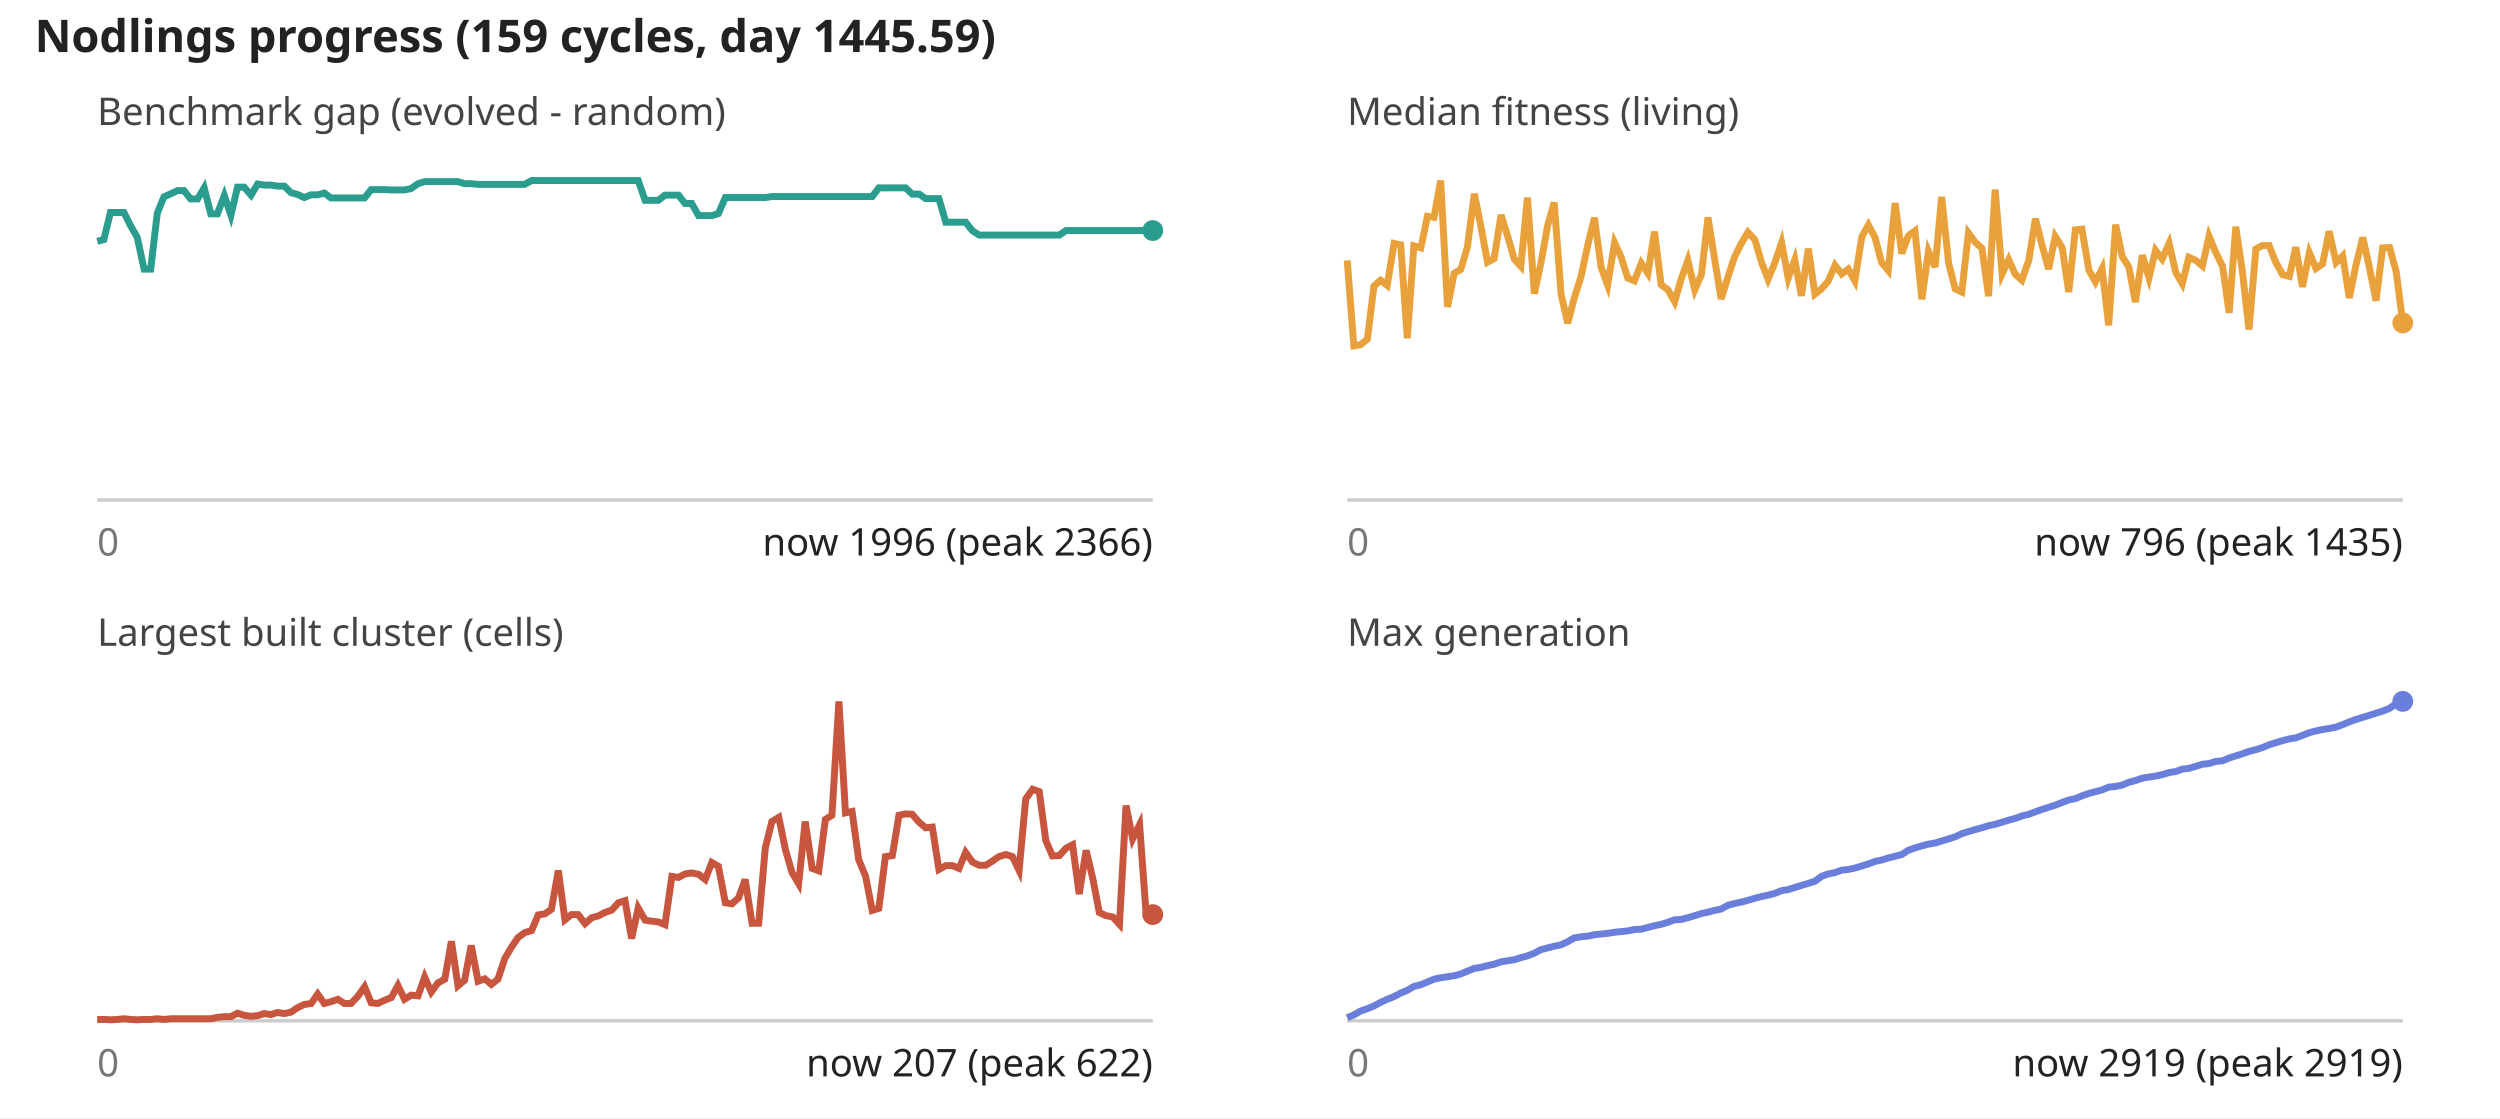
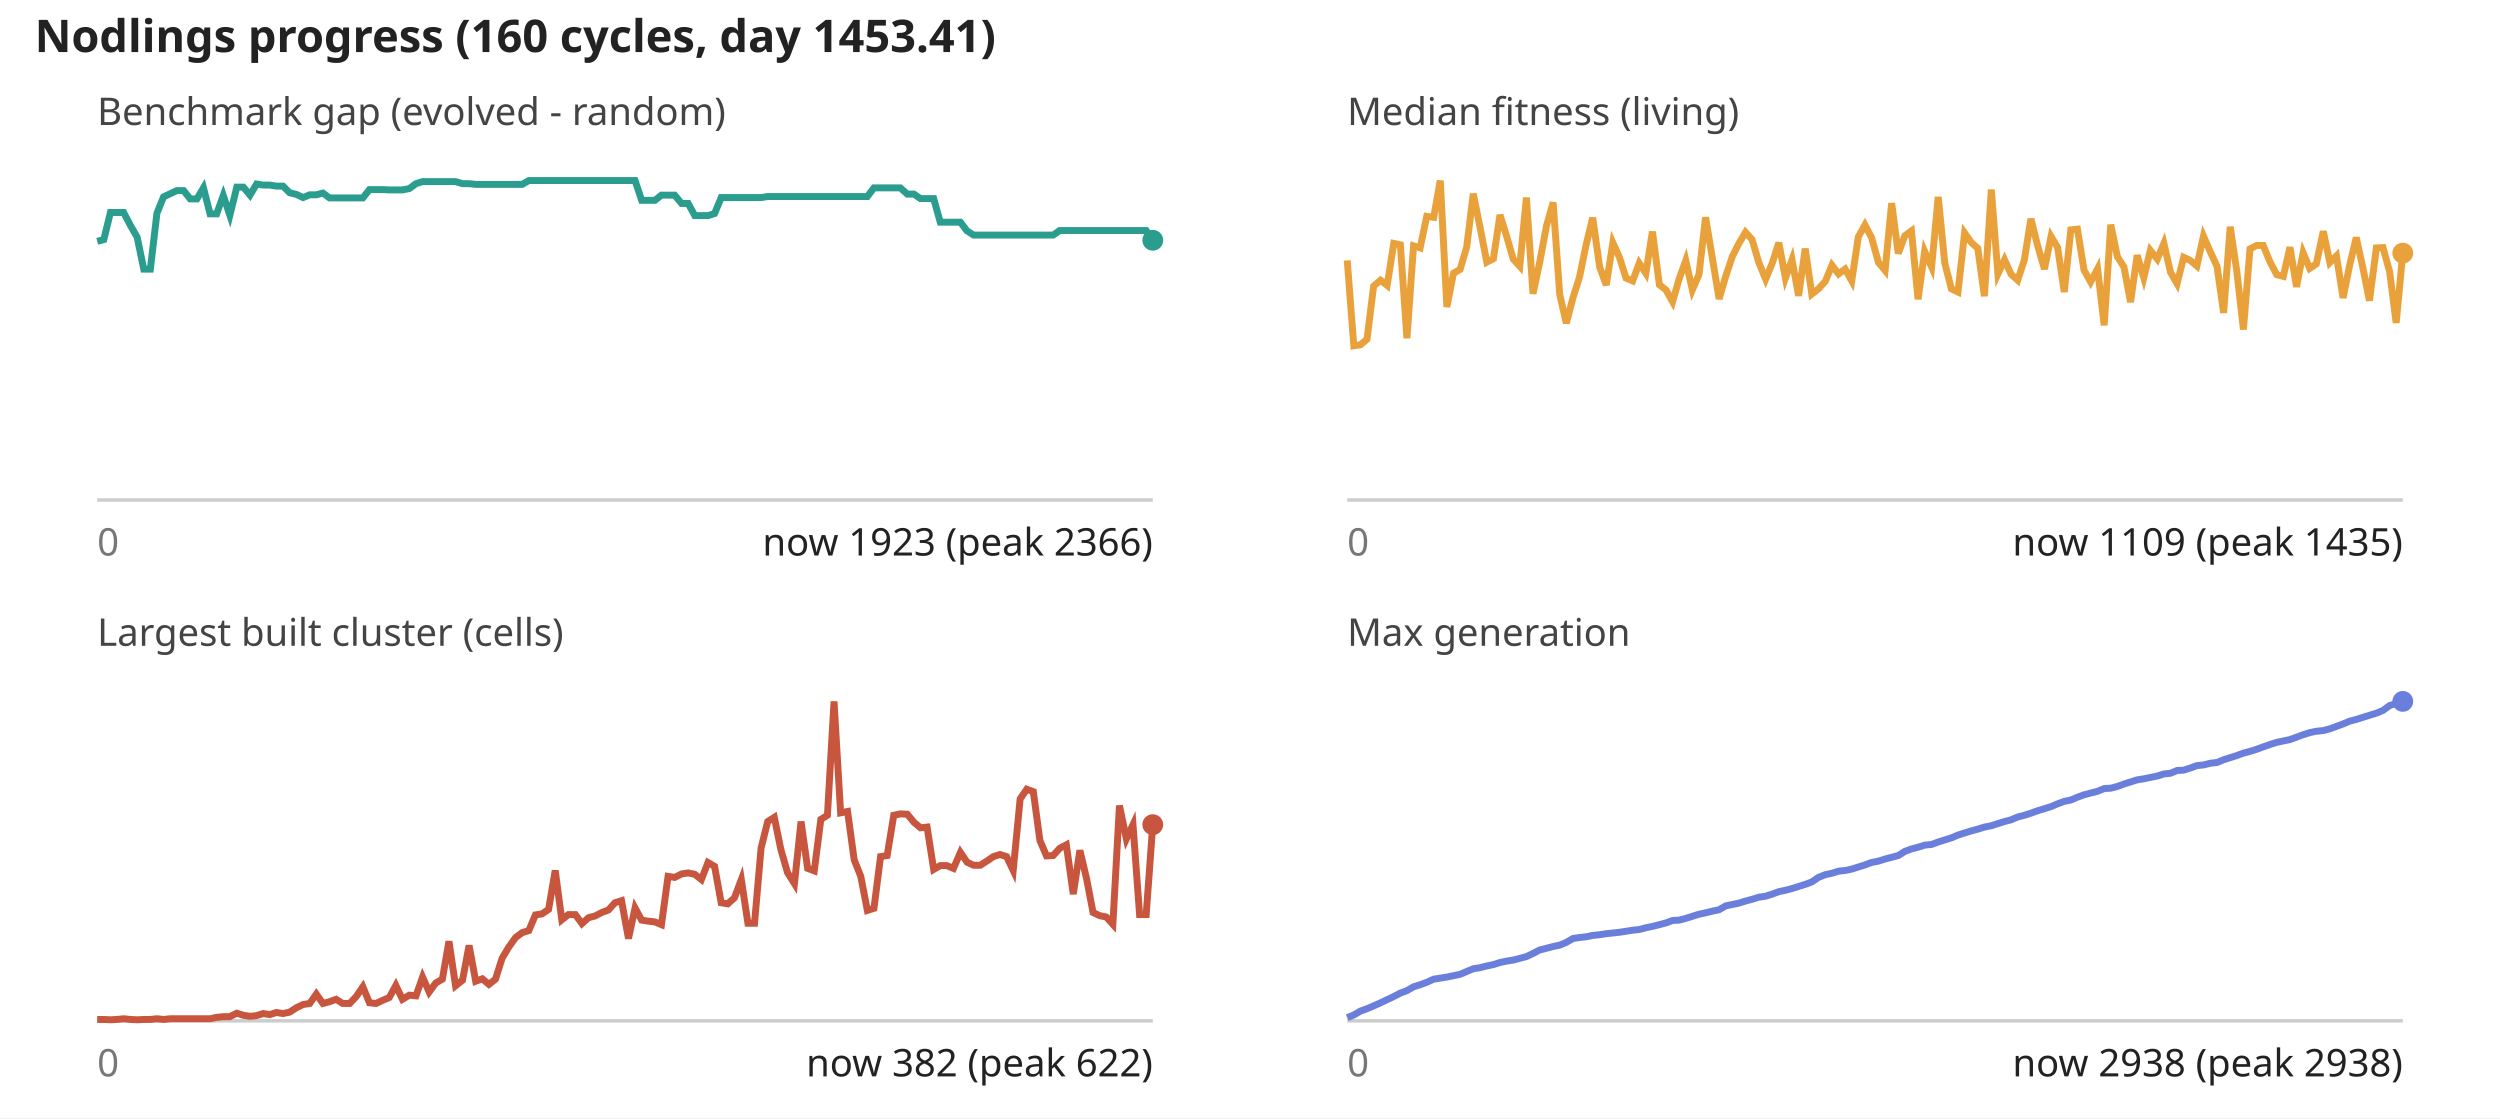
<svg xmlns="http://www.w3.org/2000/svg" viewBox="0 0 720 322" font-family="sans-serif" font-size="11">
  <rect width="100%" height="100%" fill="#fff" />
-   <text x="10" y="15" font-size="13" font-weight="bold" fill="#222">Nodlings progress (159 cycles, day 1445.59)</text>
+   <text x="10" y="15" font-size="13" font-weight="bold" fill="#222">Nodlings progress (160 cycles, day 1453.41)</text>
  <text x="28" y="36" fill="#444">Benchmark gap (evolved - random)</text>
  <line x1="28" y1="144" x2="332" y2="144" stroke="#ccc" />
-   <polyline fill="none" stroke="#2a9d8f" stroke-width="2" points="28.0,69.5 29.9,69.0 31.8,61.2 33.8,61.2 35.7,61.2 37.6,65.0 39.5,68.3 41.5,77.5 43.4,77.5 45.3,61.4 47.2,56.7 49.2,55.8 51.1,54.9 53.0,54.9 54.9,57.3 56.9,57.3 58.8,54.1 60.7,61.6 62.6,61.6 64.6,56.3 66.5,62.0 68.4,53.9 70.3,53.9 72.3,56.2 74.2,53.0 76.1,53.3 78.0,53.3 79.9,53.6 81.9,53.6 83.8,55.5 85.7,56.0 87.6,56.9 89.6,56.1 91.5,56.1 93.4,55.6 95.3,57.0 97.3,57.0 99.2,57.0 101.1,57.0 103.0,57.0 105.0,57.0 106.9,54.6 108.8,54.6 110.7,54.6 112.7,54.7 114.6,54.7 116.5,54.7 118.4,54.3 120.4,52.9 122.3,52.3 124.2,52.3 126.1,52.3 128.1,52.3 130.0,52.3 131.9,52.3 133.8,52.9 135.7,52.9 137.7,53.1 139.6,53.1 141.5,53.1 143.4,53.1 145.4,53.1 147.3,53.1 149.2,53.1 151.1,53.1 153.1,52.0 155.0,52.0 156.9,52.0 158.8,52.0 160.8,52.0 162.7,52.0 164.6,52.0 166.5,52.0 168.5,52.0 170.4,52.0 172.3,52.0 174.2,52.0 176.2,52.0 178.1,52.0 180.0,52.0 181.9,52.0 183.8,52.0 185.8,57.7 187.7,57.7 189.6,57.7 191.5,56.2 193.5,56.2 195.4,56.2 197.3,58.6 199.2,58.6 201.2,62.1 203.1,62.1 205.0,62.1 206.9,61.5 208.9,56.9 210.8,56.9 212.7,56.9 214.6,56.9 216.6,56.9 218.5,56.9 220.4,56.9 222.3,56.6 224.3,56.6 226.2,56.6 228.1,56.6 230.0,56.6 231.9,56.6 233.9,56.6 235.8,56.6 237.7,56.6 239.6,56.6 241.6,56.6 243.5,56.6 245.4,56.6 247.3,56.6 249.3,56.6 251.2,56.6 253.1,54.1 255.0,54.1 257.0,54.1 258.9,54.1 260.8,54.1 262.7,55.9 264.7,55.9 266.6,57.2 268.5,57.2 270.4,57.2 272.4,64.0 274.3,64.0 276.2,64.0 278.1,64.0 280.1,66.5 282.0,67.7 283.9,67.7 285.8,67.7 287.7,67.7 289.7,67.7 291.6,67.7 293.5,67.7 295.4,67.7 297.4,67.7 299.3,67.7 301.2,67.7 303.1,67.7 305.1,67.7 307.0,66.4 308.9,66.4 310.8,66.4 312.8,66.4 314.7,66.4 316.6,66.4 318.5,66.4 320.5,66.4 322.4,66.4 324.3,66.4 326.2,66.4 328.2,66.4 330.1,66.4 332.0,66.4" />
-   <circle cx="332.0" cy="66.4" r="3" fill="#2a9d8f" />
+   <polyline fill="none" stroke="#2a9d8f" stroke-width="2" points="28.0,69.5 29.9,69.0 31.8,61.2 33.7,61.2 35.6,61.2 37.6,65.0 39.5,68.3 41.4,77.5 43.3,77.5 45.2,61.4 47.1,56.7 49.0,55.8 50.9,54.9 52.9,54.9 54.8,57.3 56.7,57.3 58.6,54.1 60.5,61.6 62.4,61.6 64.3,56.3 66.2,62.0 68.2,53.9 70.1,53.9 72.0,56.2 73.9,53.0 75.8,53.3 77.7,53.3 79.6,53.6 81.5,53.6 83.4,55.5 85.4,56.0 87.3,56.9 89.2,56.1 91.1,56.1 93.0,55.6 94.9,57.0 96.8,57.0 98.7,57.0 100.7,57.0 102.6,57.0 104.5,57.0 106.4,54.6 108.3,54.6 110.2,54.6 112.1,54.7 114.0,54.7 115.9,54.7 117.9,54.3 119.8,52.9 121.7,52.3 123.6,52.3 125.5,52.3 127.4,52.3 129.3,52.3 131.2,52.3 133.2,52.9 135.1,52.9 137.0,53.1 138.9,53.1 140.8,53.1 142.7,53.1 144.6,53.1 146.5,53.1 148.5,53.1 150.4,53.1 152.3,52.0 154.2,52.0 156.1,52.0 158.0,52.0 159.9,52.0 161.8,52.0 163.7,52.0 165.7,52.0 167.6,52.0 169.5,52.0 171.4,52.0 173.3,52.0 175.2,52.0 177.1,52.0 179.0,52.0 181.0,52.0 182.9,52.0 184.8,57.7 186.7,57.7 188.6,57.7 190.5,56.2 192.4,56.2 194.3,56.2 196.3,58.6 198.2,58.6 200.1,62.1 202.0,62.1 203.9,62.1 205.8,61.5 207.7,56.9 209.6,56.9 211.5,56.9 213.5,56.9 215.4,56.9 217.3,56.9 219.2,56.9 221.1,56.6 223.0,56.6 224.9,56.6 226.8,56.6 228.8,56.6 230.7,56.6 232.6,56.6 234.5,56.6 236.4,56.6 238.3,56.6 240.2,56.6 242.1,56.6 244.1,56.6 246.0,56.6 247.9,56.6 249.8,56.6 251.7,54.1 253.6,54.1 255.5,54.1 257.4,54.1 259.3,54.1 261.3,55.9 263.2,55.9 265.1,57.2 267.0,57.2 268.9,57.2 270.8,64.0 272.7,64.0 274.6,64.0 276.6,64.0 278.5,66.5 280.4,67.7 282.3,67.7 284.2,67.7 286.1,67.7 288.0,67.7 289.9,67.7 291.8,67.7 293.8,67.7 295.7,67.7 297.6,67.7 299.5,67.7 301.4,67.7 303.3,67.7 305.2,66.4 307.1,66.4 309.1,66.4 311.0,66.4 312.9,66.4 314.8,66.4 316.7,66.4 318.6,66.4 320.5,66.4 322.4,66.4 324.4,66.4 326.3,66.4 328.2,66.4 330.1,66.4 332.0,69.2" />
+   <circle cx="332.0" cy="69.2" r="3" fill="#2a9d8f" />
  <text x="28" y="160" fill="#777">0</text>
-   <text x="332" y="160" text-anchor="end" fill="#222">now 1996 (peak 2366)</text>
+   <text x="332" y="160" text-anchor="end" fill="#222">now 1923 (peak 2366)</text>
  <text x="388" y="36" fill="#444">Median fitness (living)</text>
  <line x1="388" y1="144" x2="692" y2="144" stroke="#ccc" />
-   <polyline fill="none" stroke="#e9a23b" stroke-width="2" points="388.0,75.0 389.9,99.6 391.8,99.3 393.8,97.7 395.7,82.4 397.6,80.7 399.5,82.2 401.5,70.1 403.4,70.5 405.3,97.4 407.2,70.8 409.2,71.4 411.1,62.3 413.0,62.6 414.9,52.0 416.9,88.4 418.8,78.7 420.7,77.6 422.6,71.2 424.6,55.8 426.5,65.2 428.4,75.5 430.3,74.5 432.3,61.9 434.2,68.0 436.1,74.6 438.0,76.7 439.9,56.9 441.9,84.6 443.8,75.7 445.7,65.0 447.6,58.3 449.6,84.8 451.5,93.1 453.4,85.8 455.3,79.8 457.3,70.5 459.2,62.7 461.1,76.9 463.0,82.1 465.0,69.9 466.9,74.1 468.8,80.1 470.7,80.9 472.7,75.8 474.6,78.7 476.5,66.7 478.4,82.0 480.4,83.5 482.3,86.9 484.2,80.3 486.1,75.0 488.1,83.5 490.0,79.1 491.9,62.6 493.8,74.6 495.7,86.1 497.7,79.6 499.6,73.9 501.5,70.1 503.4,66.9 505.4,69.0 507.3,75.5 509.2,80.4 511.1,75.8 513.1,69.9 515.0,80.1 516.9,74.8 518.8,85.2 520.8,71.6 522.7,84.7 524.6,83.2 526.5,81.0 528.5,76.4 530.4,78.9 532.3,77.5 534.2,80.9 536.2,68.2 538.1,64.8 540.0,68.4 541.9,75.6 543.8,77.9 545.8,58.5 547.7,73.0 549.6,67.9 551.5,66.5 553.5,86.2 555.4,72.4 557.3,76.9 559.2,56.7 561.2,75.8 563.1,83.2 565.0,84.1 566.9,67.1 568.9,69.8 570.8,71.5 572.7,85.3 574.6,54.6 576.6,78.9 578.5,74.8 580.4,79.0 582.3,80.7 584.3,74.9 586.2,63.0 588.1,70.6 590.0,77.5 591.9,68.1 593.9,71.3 595.8,84.1 597.7,66.2 599.6,66.0 601.6,77.8 603.5,81.2 605.4,77.4 607.3,93.7 609.3,64.7 611.2,73.9 613.1,76.9 615.0,87.0 617.0,73.5 618.9,80.0 620.8,72.1 622.7,74.6 624.7,70.1 626.6,78.4 628.5,81.7 630.4,74.1 632.4,75.0 634.3,76.6 636.2,68.0 638.1,72.6 640.1,76.7 642.0,90.1 643.9,65.3 645.8,78.1 647.7,94.9 649.7,71.7 651.6,70.7 653.5,70.7 655.4,75.5 657.4,79.1 659.3,79.6 661.2,71.2 663.1,82.6 665.1,72.8 667.0,77.3 668.9,76.0 670.8,66.6 672.8,75.6 674.7,73.7 676.6,85.8 678.5,76.4 680.5,68.4 682.4,77.1 684.3,86.6 686.2,71.4 688.2,71.3 690.1,78.2 692.0,93.0" />
-   <circle cx="692.0" cy="93.0" r="3" fill="#e9a23b" />
+   <polyline fill="none" stroke="#e9a23b" stroke-width="2" points="388.0,75.0 389.9,99.6 391.8,99.3 393.7,97.7 395.6,82.4 397.6,80.7 399.5,82.2 401.4,70.1 403.3,70.5 405.2,97.4 407.1,70.8 409.0,71.4 410.9,62.3 412.9,62.6 414.8,52.0 416.7,88.4 418.6,78.7 420.5,77.6 422.4,71.2 424.3,55.8 426.2,65.2 428.2,75.5 430.1,74.5 432.0,61.9 433.9,68.0 435.8,74.6 437.7,76.7 439.6,56.9 441.5,84.6 443.4,75.7 445.4,65.0 447.3,58.3 449.2,84.8 451.1,93.1 453.0,85.8 454.9,79.8 456.8,70.5 458.7,62.7 460.7,76.9 462.6,82.1 464.5,69.9 466.4,74.1 468.3,80.1 470.2,80.9 472.1,75.8 474.0,78.7 475.9,66.7 477.9,82.0 479.8,83.5 481.7,86.9 483.6,80.3 485.5,75.0 487.4,83.5 489.3,79.1 491.2,62.6 493.2,74.6 495.1,86.1 497.0,79.6 498.9,73.9 500.8,70.1 502.7,66.9 504.6,69.0 506.5,75.5 508.5,80.4 510.4,75.8 512.3,69.9 514.2,80.1 516.1,74.8 518.0,85.2 519.9,71.6 521.8,84.7 523.7,83.2 525.7,81.0 527.6,76.4 529.5,78.9 531.4,77.5 533.3,80.9 535.2,68.2 537.1,64.8 539.0,68.4 541.0,75.6 542.9,77.9 544.8,58.5 546.7,73.0 548.6,67.9 550.5,66.5 552.4,86.2 554.3,72.4 556.3,76.9 558.2,56.7 560.1,75.8 562.0,83.2 563.9,84.1 565.8,67.1 567.7,69.8 569.6,71.5 571.5,85.3 573.5,54.6 575.4,78.9 577.3,74.8 579.2,79.0 581.1,80.7 583.0,74.9 584.9,63.0 586.8,70.6 588.8,77.5 590.7,68.1 592.6,71.3 594.5,84.1 596.4,66.2 598.3,66.0 600.2,77.8 602.1,81.2 604.1,77.4 606.0,93.7 607.9,64.7 609.8,73.9 611.7,76.9 613.6,87.0 615.5,73.5 617.4,80.0 619.3,72.1 621.3,74.6 623.2,70.1 625.1,78.4 627.0,81.7 628.9,74.1 630.8,75.0 632.7,76.6 634.6,68.0 636.6,72.6 638.5,76.7 640.4,90.1 642.3,65.3 644.2,78.1 646.1,94.9 648.0,71.7 649.9,70.7 651.8,70.7 653.8,75.5 655.7,79.1 657.6,79.6 659.5,71.2 661.4,82.6 663.3,72.8 665.2,77.3 667.1,76.0 669.1,66.6 671.0,75.6 672.9,73.7 674.8,85.8 676.7,76.4 678.6,68.4 680.5,77.1 682.4,86.6 684.4,71.4 686.3,71.3 688.2,78.2 690.1,93.0 692.0,72.9" />
+   <circle cx="692.0" cy="72.9" r="3" fill="#e9a23b" />
  <text x="388" y="160" fill="#777">0</text>
-   <text x="692" y="160" text-anchor="end" fill="#222">now 796 (peak 1435)</text>
+   <text x="692" y="160" text-anchor="end" fill="#222">now 1109 (peak 1435)</text>
  <text x="28" y="186" fill="#444">Largest built cluster (cells)</text>
  <line x1="28" y1="294" x2="332" y2="294" stroke="#ccc" />
-   <polyline fill="none" stroke="#c8553d" stroke-width="2" points="28.0,293.6 29.9,293.6 31.8,293.7 33.8,293.6 35.7,293.4 37.6,293.6 39.5,293.7 41.5,293.6 43.4,293.6 45.3,293.4 47.2,293.6 49.2,293.4 51.1,293.4 53.0,293.4 54.9,293.4 56.9,293.4 58.8,293.4 60.7,293.4 62.6,293.0 64.6,292.8 66.5,292.8 68.4,291.8 70.3,292.4 72.3,292.7 74.2,292.5 76.1,291.9 78.0,292.2 79.9,291.6 81.9,291.9 83.8,291.5 85.7,290.2 87.6,289.3 89.6,289.0 91.5,286.3 93.4,289.0 95.3,288.5 97.3,287.8 99.2,289.0 101.1,289.0 103.0,287.0 105.0,284.2 106.9,288.8 108.8,289.0 110.7,288.1 112.7,287.3 114.6,283.8 116.5,287.8 118.4,286.6 120.4,286.8 122.3,281.4 124.2,285.7 126.1,283.1 128.1,282.0 130.0,271.1 131.9,283.9 133.8,282.3 135.7,272.3 137.7,282.6 139.6,281.9 141.5,283.5 143.4,282.0 145.4,276.0 147.3,272.8 149.2,270.0 151.1,268.6 153.1,268.0 155.0,263.5 156.9,263.2 158.8,261.9 160.8,250.7 162.7,264.9 164.6,263.4 166.5,263.4 168.5,266.0 170.4,264.3 172.3,263.8 174.2,262.8 176.2,262.1 178.1,260.0 180.0,259.4 181.9,270.3 183.8,261.5 185.8,265.0 187.7,265.3 189.6,265.5 191.5,266.3 193.5,252.4 195.4,252.7 197.3,251.7 199.2,251.4 201.2,251.8 203.1,253.3 205.0,248.4 206.9,249.5 208.9,260.0 210.8,260.3 212.7,258.6 214.6,253.3 216.6,265.9 218.5,265.9 220.4,244.2 222.3,236.6 224.3,235.4 226.2,244.7 228.1,251.3 230.0,254.5 231.9,236.6 233.9,250.1 235.8,250.8 237.7,236.0 239.6,234.8 241.6,202.0 243.5,234.1 245.4,233.7 247.3,247.6 249.3,252.4 251.2,262.2 253.1,261.6 255.0,246.7 257.0,246.4 258.9,234.8 260.8,234.4 262.7,234.5 264.7,236.8 266.6,238.4 268.5,238.2 270.4,250.4 272.4,249.3 274.3,249.3 276.2,250.1 278.1,245.5 280.1,248.3 282.0,249.2 283.9,249.2 285.8,248.0 287.7,246.7 289.7,246.1 291.6,246.7 293.5,250.7 295.4,230.1 297.4,227.3 299.3,228.0 301.2,242.1 303.1,246.5 305.1,246.4 307.0,244.3 308.9,243.3 310.8,257.5 312.8,244.9 314.7,252.9 316.6,262.8 318.5,263.7 320.5,264.1 322.4,266.2 324.3,232.0 326.2,241.6 328.2,237.5 330.1,263.4 332.0,263.4" />
-   <circle cx="332.0" cy="263.4" r="3" fill="#c8553d" />
+   <polyline fill="none" stroke="#c8553d" stroke-width="2" points="28.0,293.6 29.9,293.6 31.8,293.7 33.7,293.6 35.6,293.4 37.6,293.6 39.5,293.7 41.4,293.6 43.3,293.6 45.2,293.4 47.1,293.6 49.0,293.4 50.9,293.4 52.9,293.4 54.8,293.4 56.7,293.4 58.6,293.4 60.5,293.4 62.4,293.0 64.3,292.8 66.2,292.8 68.2,291.8 70.1,292.4 72.0,292.7 73.9,292.5 75.8,291.9 77.7,292.2 79.6,291.6 81.5,291.9 83.4,291.5 85.4,290.2 87.3,289.3 89.2,289.0 91.1,286.3 93.0,289.0 94.9,288.5 96.8,287.8 98.7,289.0 100.7,289.0 102.6,287.0 104.5,284.2 106.4,288.8 108.3,289.0 110.2,288.1 112.1,287.3 114.0,283.8 115.9,287.8 117.9,286.6 119.8,286.8 121.7,281.4 123.6,285.7 125.5,283.1 127.4,282.0 129.3,271.1 131.2,283.9 133.2,282.3 135.1,272.3 137.0,282.6 138.9,281.9 140.8,283.5 142.7,282.0 144.6,276.0 146.5,272.8 148.5,270.0 150.4,268.6 152.3,268.0 154.2,263.5 156.1,263.2 158.0,261.9 159.9,250.7 161.8,264.9 163.7,263.4 165.7,263.4 167.6,266.0 169.5,264.3 171.4,263.8 173.3,262.8 175.2,262.1 177.1,260.0 179.0,259.4 181.0,270.3 182.9,261.5 184.8,265.0 186.7,265.3 188.6,265.5 190.5,266.3 192.4,252.4 194.3,252.7 196.3,251.7 198.2,251.4 200.1,251.8 202.0,253.3 203.9,248.4 205.8,249.5 207.7,260.0 209.6,260.3 211.5,258.6 213.5,253.3 215.4,265.9 217.3,265.9 219.2,244.2 221.1,236.6 223.0,235.4 224.9,244.7 226.8,251.3 228.8,254.5 230.7,236.6 232.6,250.1 234.5,250.8 236.4,236.0 238.3,234.8 240.2,202.0 242.1,234.1 244.1,233.7 246.0,247.6 247.9,252.4 249.8,262.2 251.7,261.6 253.6,246.7 255.5,246.4 257.4,234.8 259.3,234.4 261.3,234.5 263.2,236.8 265.1,238.4 267.0,238.2 268.9,250.4 270.8,249.3 272.7,249.3 274.6,250.1 276.6,245.5 278.5,248.3 280.4,249.2 282.3,249.2 284.2,248.0 286.1,246.7 288.0,246.1 289.9,246.7 291.8,250.7 293.8,230.1 295.7,227.3 297.6,228.0 299.5,242.1 301.4,246.5 303.3,246.4 305.2,244.3 307.1,243.3 309.1,257.5 311.0,244.9 312.9,252.9 314.8,262.8 316.7,263.7 318.6,264.1 320.5,266.2 322.4,232.0 324.4,241.6 326.3,237.5 328.2,263.4 330.1,263.4 332.0,237.5" />
+   <circle cx="332.0" cy="237.5" r="3" fill="#c8553d" />
  <text x="28" y="310" fill="#777">0</text>
-   <text x="332" y="310" text-anchor="end" fill="#222">now 207 (peak 622)</text>
+   <text x="332" y="310" text-anchor="end" fill="#222">now 382 (peak 622)</text>
  <text x="388" y="186" fill="#444">Max generation</text>
  <line x1="388" y1="294" x2="692" y2="294" stroke="#ccc" />
-   <polyline fill="none" stroke="#6a7fdb" stroke-width="2" points="388.0,293.1 389.9,292.3 391.8,291.2 393.8,290.5 395.7,289.7 397.6,288.7 399.5,287.8 401.5,287.0 403.4,286.0 405.3,285.2 407.2,284.1 409.2,283.6 411.1,282.8 413.0,282.0 414.9,281.6 416.9,281.3 418.8,281.0 420.7,280.5 422.6,279.7 424.6,278.9 426.5,278.6 428.4,278.1 430.3,277.7 432.3,277.0 434.2,276.7 436.1,276.4 438.0,275.8 439.9,275.3 441.9,274.5 443.8,273.5 445.7,273.0 447.6,272.5 449.6,272.1 451.5,271.2 453.4,270.1 455.3,269.8 457.3,269.6 459.2,269.2 461.1,269.0 463.0,268.8 465.0,268.5 466.9,268.3 468.8,268.1 470.7,267.7 472.7,267.6 474.6,267.1 476.5,266.6 478.4,266.2 480.4,265.6 482.3,264.9 484.2,264.8 486.1,264.3 488.1,263.7 490.0,263.1 491.9,262.7 493.8,262.2 495.7,261.8 497.7,260.7 499.6,260.2 501.5,259.8 503.4,259.3 505.4,258.7 507.3,258.2 509.2,257.8 511.1,257.3 513.1,256.5 515.0,256.2 516.9,255.6 518.8,255.0 520.8,254.4 522.7,253.8 524.6,252.4 526.5,251.7 528.5,251.3 530.4,250.6 532.3,250.4 534.2,250.0 536.2,249.4 538.1,248.8 540.0,248.1 541.9,247.7 543.8,247.1 545.8,246.6 547.7,246.1 549.6,244.9 551.5,244.2 553.5,243.6 555.4,243.1 557.3,242.8 559.2,242.2 561.2,241.6 563.1,241.0 565.0,240.1 566.9,239.5 568.9,238.9 570.8,238.4 572.7,237.8 574.6,237.4 576.6,236.8 578.5,236.2 580.4,235.7 582.3,235.0 584.3,234.5 586.2,233.8 588.1,233.1 590.0,232.5 591.9,231.9 593.9,231.1 595.8,230.4 597.7,230.0 599.6,229.2 601.6,228.5 603.5,228.0 605.4,227.5 607.3,226.7 609.3,226.5 611.2,226.1 613.1,225.3 615.0,224.8 617.0,224.1 618.9,223.8 620.8,223.5 622.7,223.1 624.7,222.5 626.6,222.2 628.5,221.5 630.4,221.3 632.4,220.7 634.3,220.1 636.2,219.9 638.1,219.3 640.1,219.1 642.0,218.3 643.9,217.7 645.8,217.1 647.7,216.4 649.7,215.9 651.6,215.3 653.5,214.5 655.4,213.9 657.4,213.3 659.3,212.8 661.2,212.5 663.1,211.8 665.1,211.0 667.0,210.5 668.9,210.1 670.8,209.8 672.8,209.4 674.7,208.7 676.6,207.9 678.5,207.2 680.5,206.6 682.4,206.0 684.3,205.4 686.2,204.8 688.2,204.0 690.1,202.6 692.0,202.0" />
+   <polyline fill="none" stroke="#6a7fdb" stroke-width="2" points="388.0,293.1 389.9,292.3 391.8,291.2 393.7,290.5 395.6,289.7 397.6,288.8 399.5,287.9 401.4,287.0 403.3,286.0 405.2,285.3 407.1,284.2 409.0,283.6 410.9,282.9 412.9,282.0 414.8,281.7 416.7,281.4 418.6,281.0 420.5,280.6 422.4,279.8 424.3,279.0 426.2,278.7 428.2,278.2 430.1,277.8 432.0,277.2 433.9,276.8 435.8,276.5 437.7,276.0 439.6,275.5 441.5,274.6 443.4,273.6 445.4,273.1 447.3,272.6 449.2,272.2 451.1,271.4 453.0,270.3 454.9,270.0 456.8,269.8 458.7,269.4 460.7,269.2 462.6,268.9 464.5,268.7 466.4,268.5 468.3,268.2 470.2,267.9 472.1,267.7 474.0,267.2 475.9,266.8 477.9,266.3 479.8,265.8 481.7,265.1 483.6,265.0 485.5,264.5 487.4,263.9 489.3,263.3 491.2,262.9 493.2,262.4 495.1,262.0 497.0,260.9 498.9,260.5 500.8,260.1 502.7,259.5 504.6,259.0 506.5,258.4 508.5,258.1 510.4,257.5 512.3,256.8 514.2,256.4 516.1,255.9 518.0,255.3 519.9,254.7 521.8,254.0 523.7,252.7 525.7,251.9 527.6,251.5 529.5,250.9 531.4,250.7 533.3,250.3 535.2,249.7 537.1,249.1 539.0,248.4 541.0,248.0 542.9,247.4 544.8,246.9 546.7,246.4 548.6,245.2 550.5,244.5 552.4,244.0 554.3,243.4 556.3,243.2 558.2,242.5 560.1,241.9 562.0,241.3 563.9,240.5 565.8,239.9 567.7,239.3 569.6,238.8 571.5,238.2 573.5,237.8 575.4,237.2 577.3,236.6 579.2,236.1 581.1,235.3 583.0,234.8 584.9,234.2 586.8,233.5 588.8,232.9 590.7,232.3 592.6,231.5 594.5,230.8 596.4,230.4 598.3,229.6 600.2,228.9 602.1,228.4 604.1,227.9 606.0,227.1 607.9,227.0 609.8,226.5 611.7,225.8 613.6,225.2 615.5,224.6 617.4,224.3 619.3,223.9 621.3,223.5 623.2,222.9 625.1,222.7 627.0,221.9 628.9,221.8 630.8,221.2 632.7,220.5 634.6,220.3 636.6,219.8 638.5,219.6 640.4,218.8 642.3,218.2 644.2,217.6 646.1,216.9 648.0,216.4 649.9,215.8 651.8,215.1 653.8,214.4 655.7,213.8 657.6,213.4 659.5,213.0 661.4,212.3 663.3,211.6 665.2,211.0 667.1,210.6 669.1,210.4 671.0,209.9 672.9,209.2 674.8,208.5 676.7,207.7 678.6,207.2 680.5,206.6 682.4,206.0 684.4,205.4 686.3,204.6 688.2,203.2 690.1,202.6 692.0,202.0" />
  <circle cx="692.0" cy="202.0" r="3" fill="#6a7fdb" />
  <text x="388" y="310" fill="#777">0</text>
-   <text x="692" y="310" text-anchor="end" fill="#222">now 2919 (peak 2919)</text>
+   <text x="692" y="310" text-anchor="end" fill="#222">now 2938 (peak 2938)</text>
</svg>
